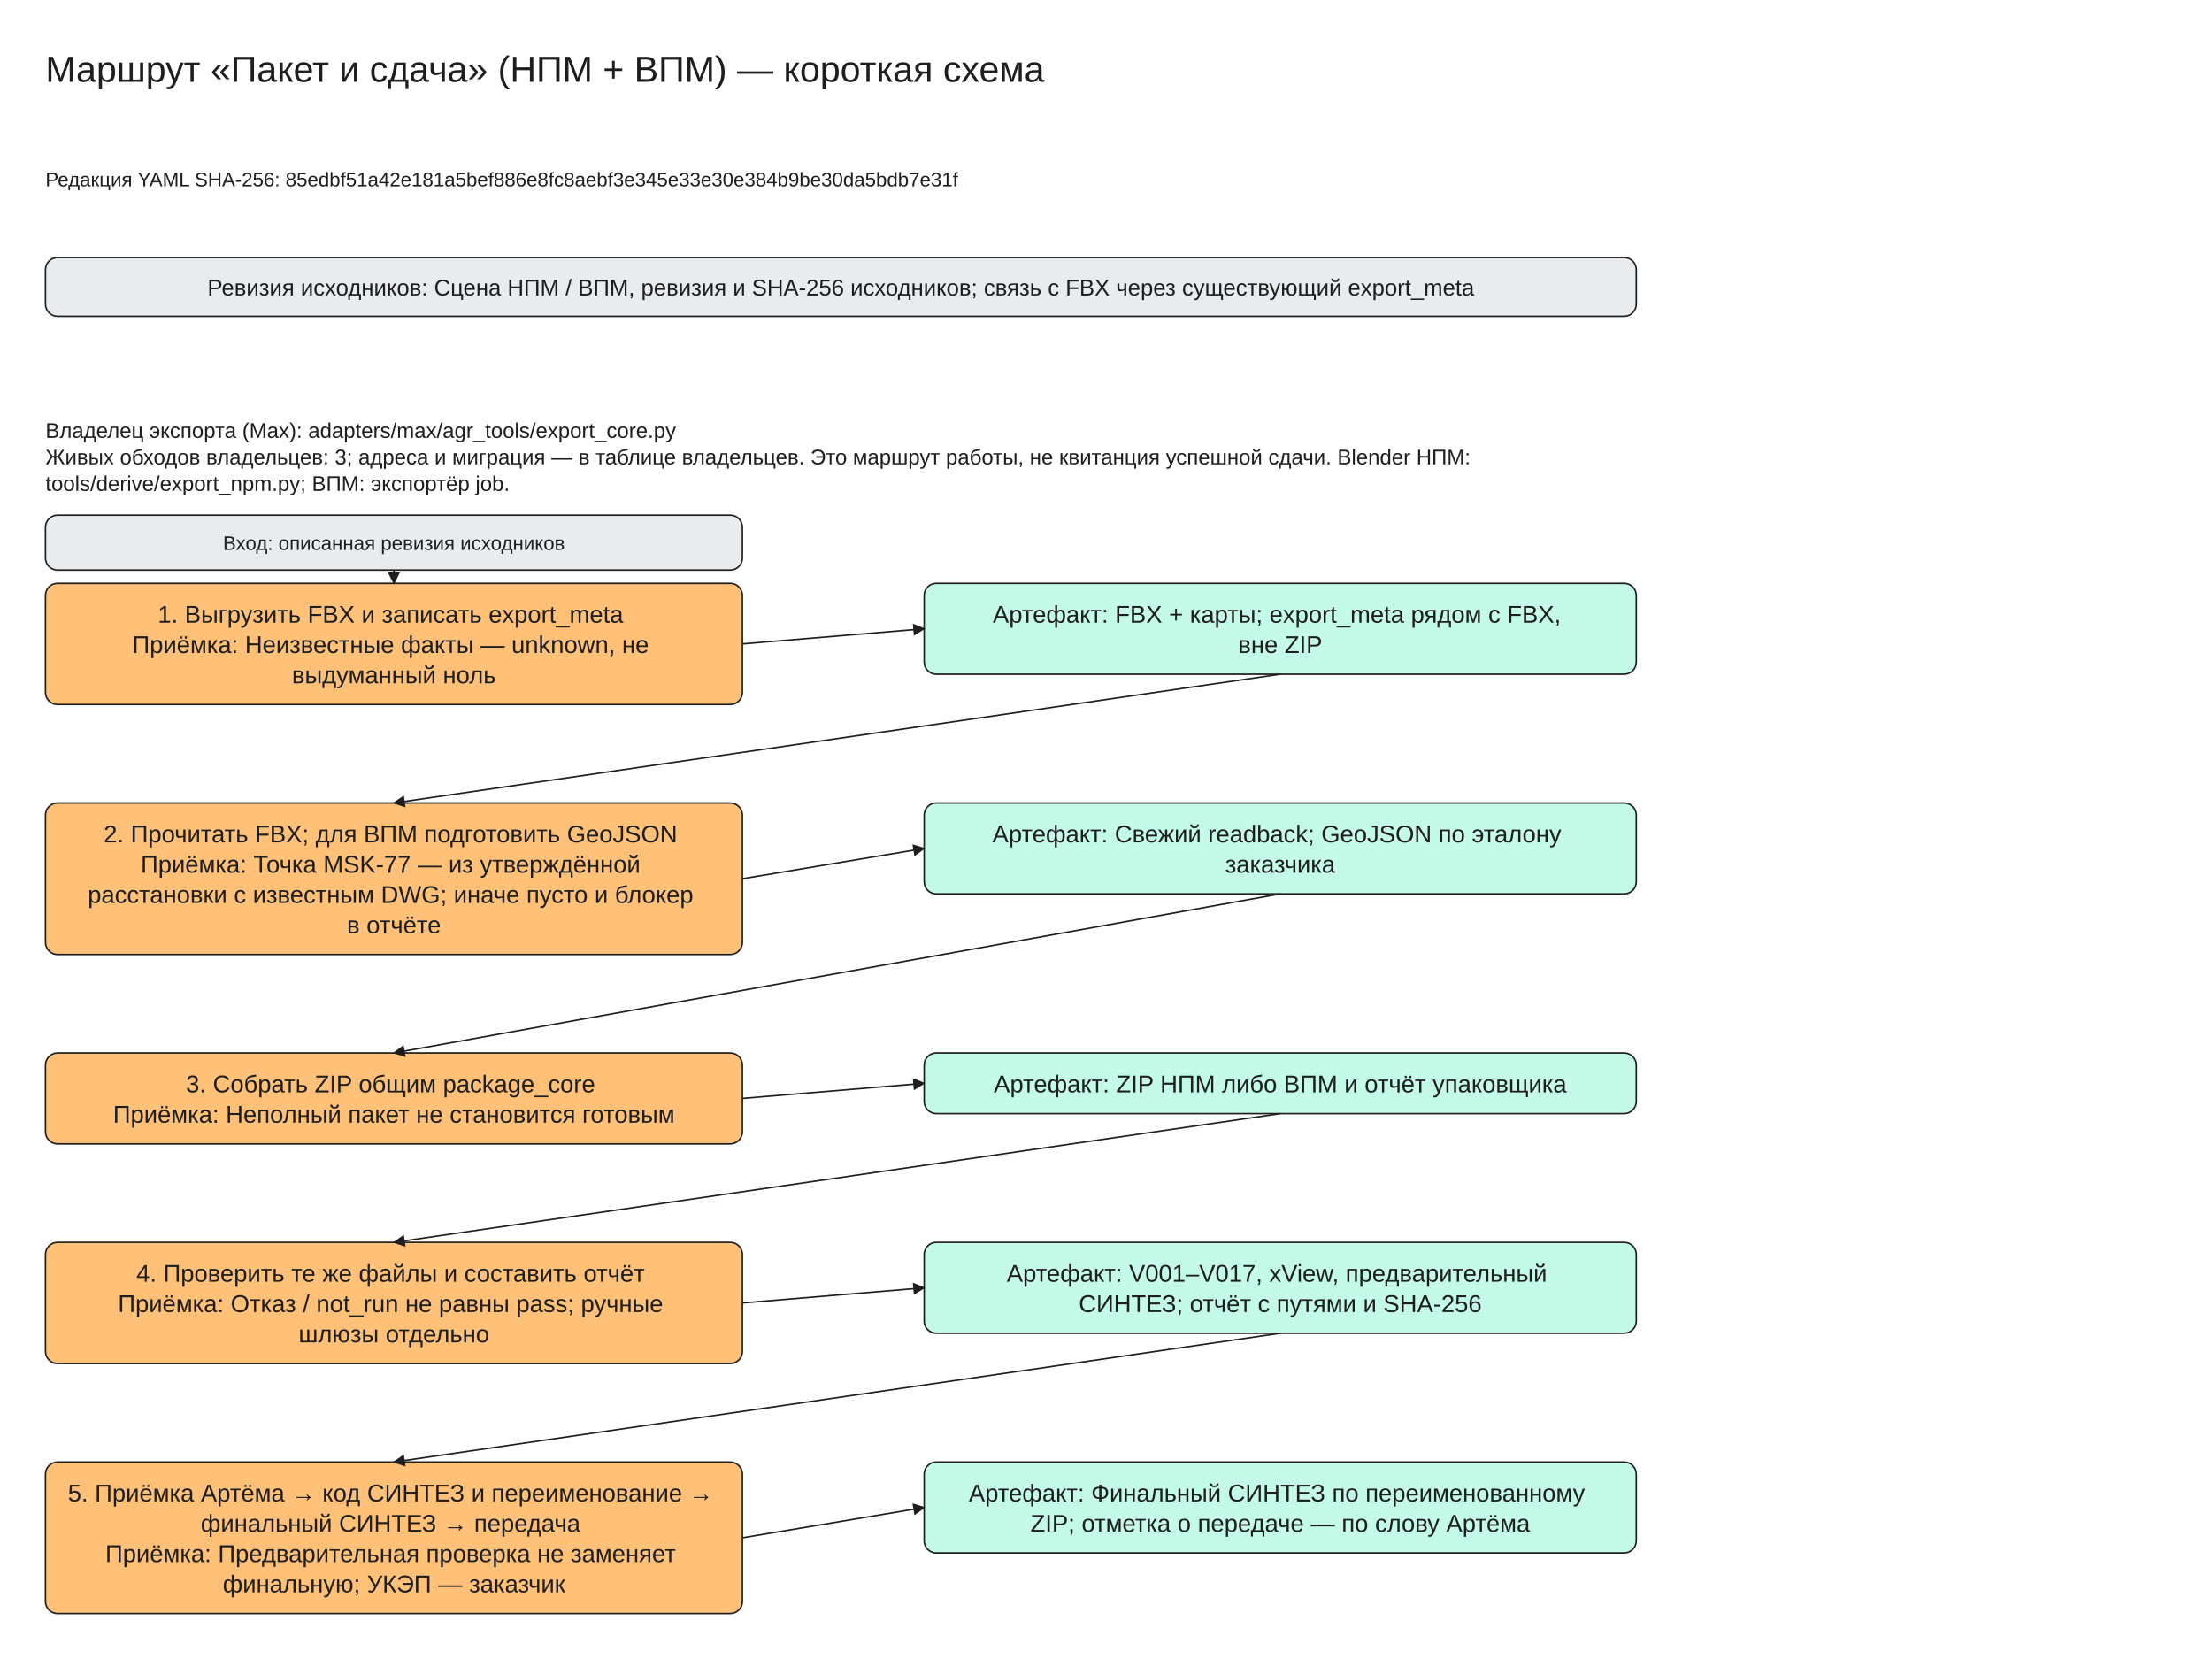
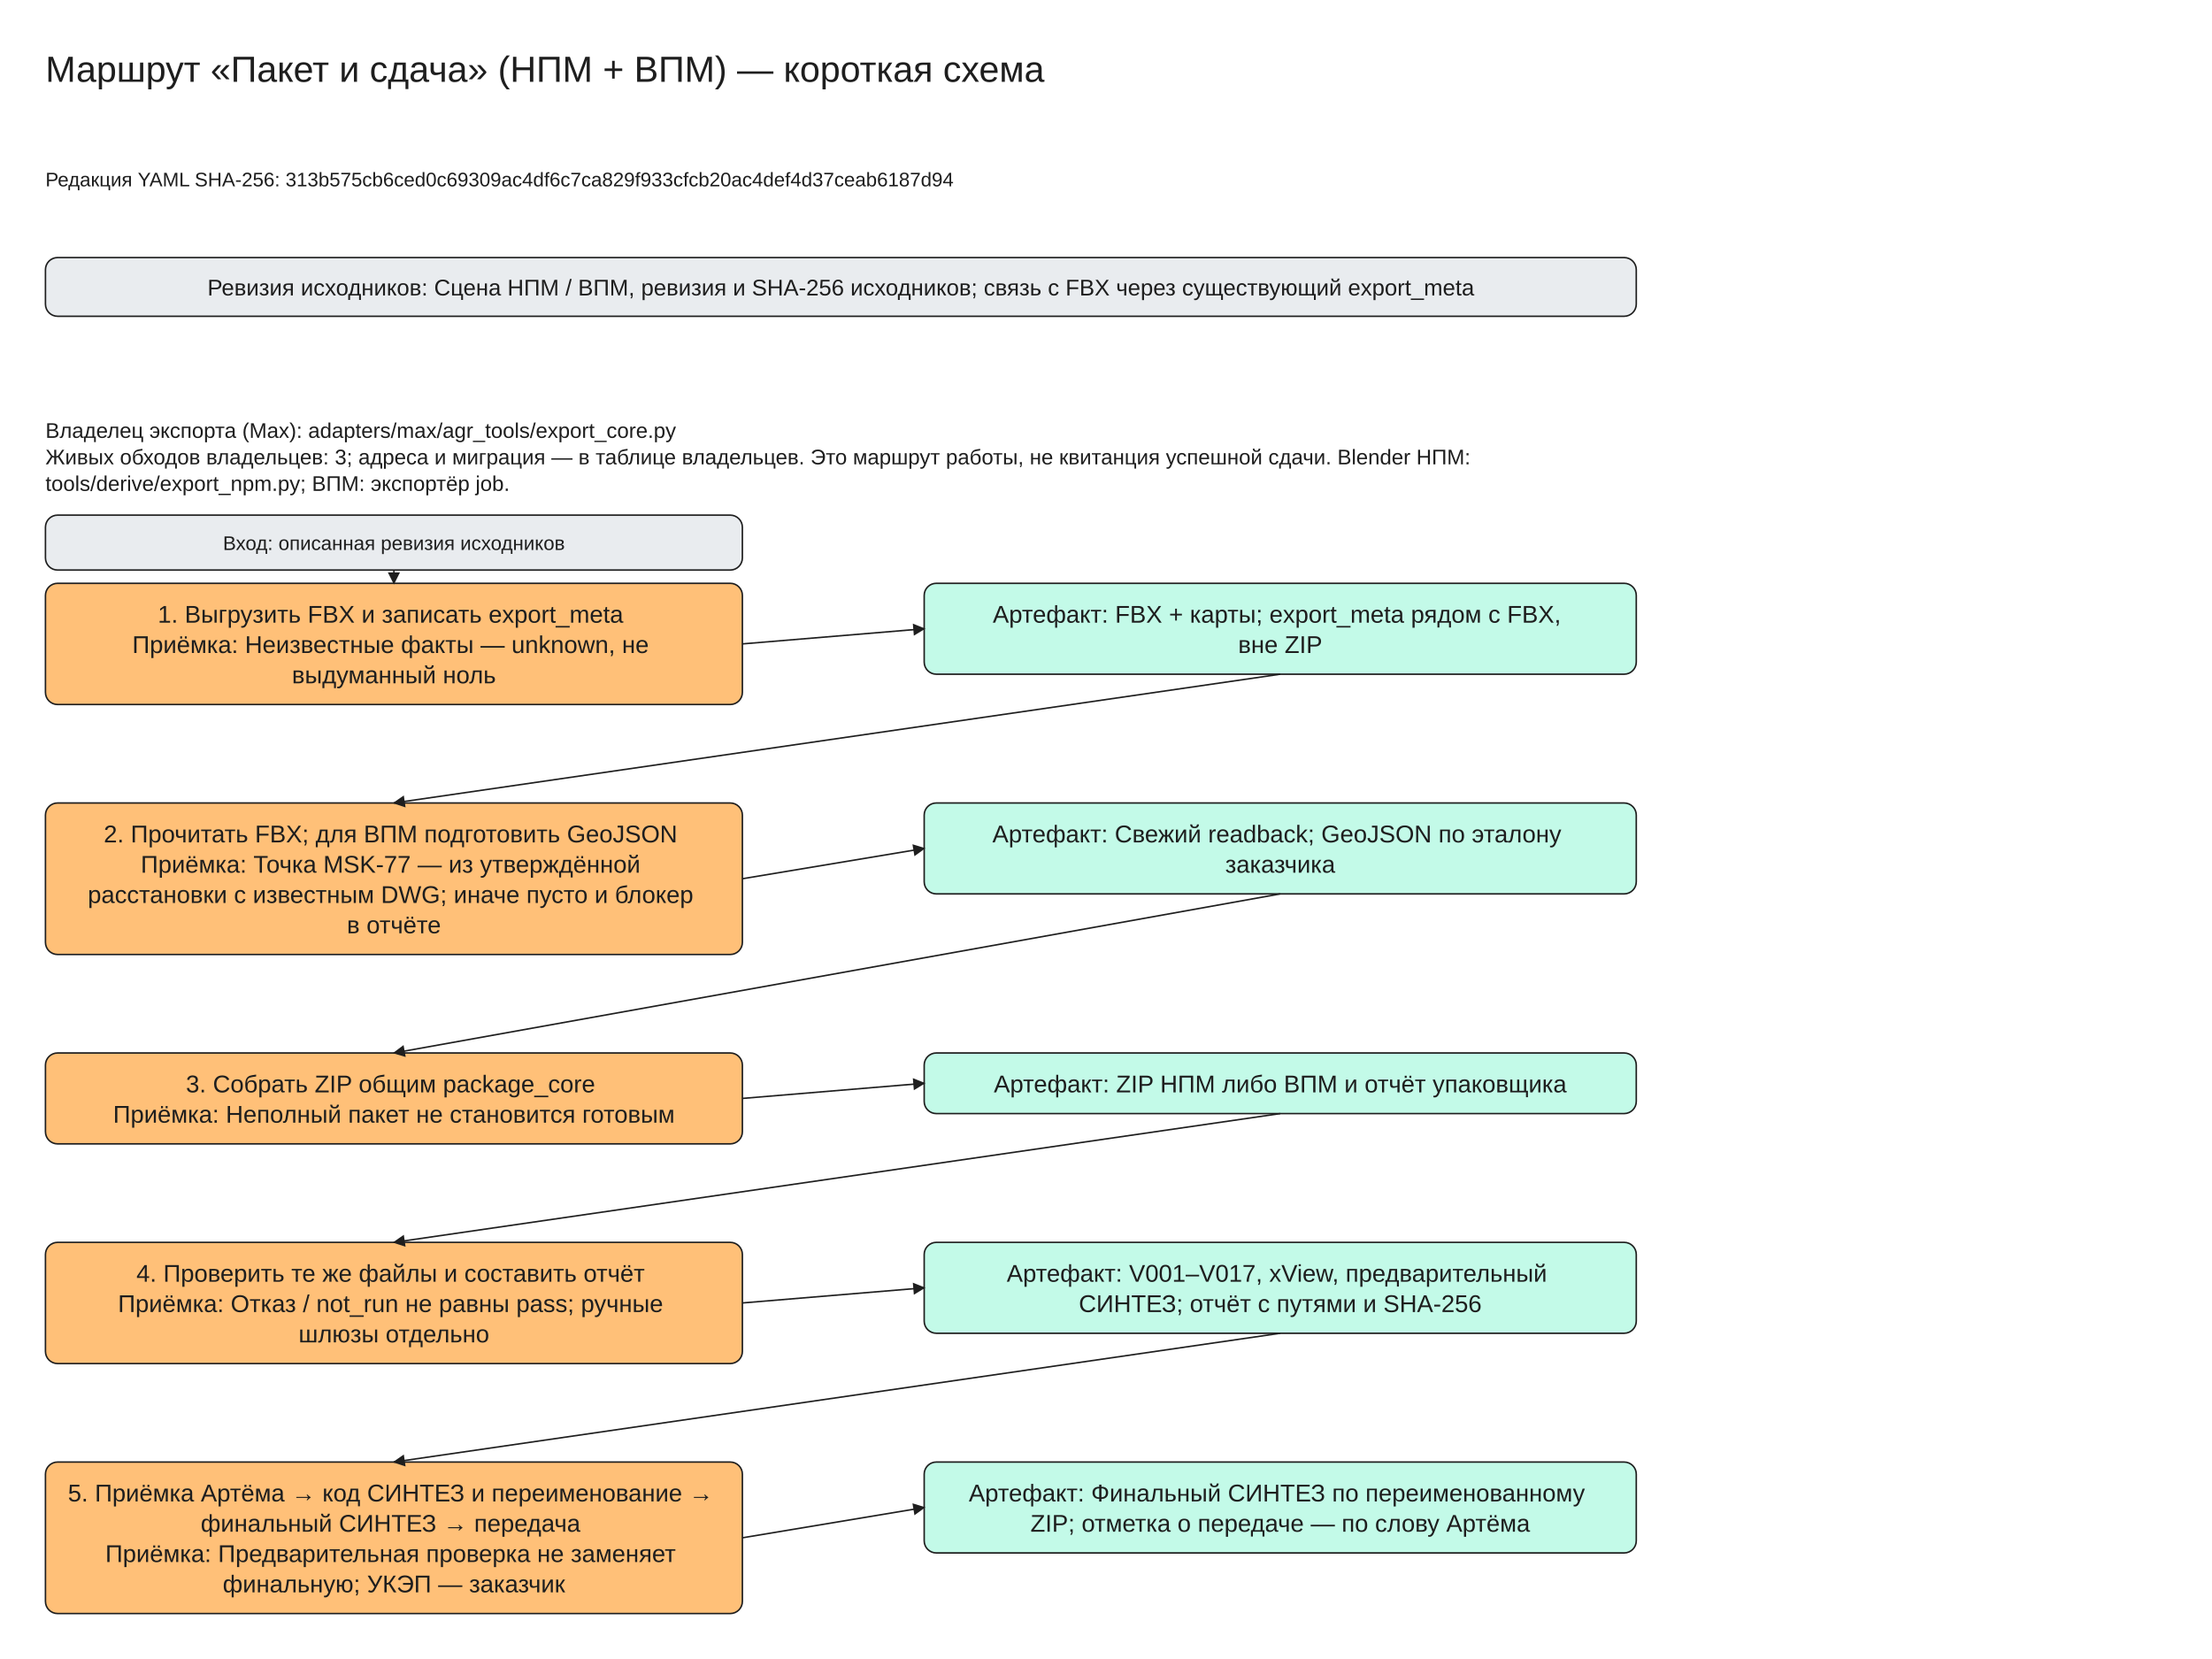
<svg xmlns="http://www.w3.org/2000/svg" viewBox="0 -30 1460 1095" width="1460" height="1095" font-family="Segoe UI, Arial, sans-serif">
  <defs>
    <marker id="arrow" viewBox="0 0 10 10" refX="9" refY="5" markerWidth="8" markerHeight="8" orient="auto-start-reverse">
      <path d="M0,0 L10,5 L0,10 z" fill="#1e1e1e" />
    </marker>
  </defs>
  <rect x="0" y="-30" width="1460" height="1095" fill="#ffffff" />
  <rect x="30" y="140" width="1050" height="38.75" rx="8" fill="#e9ecef" stroke="#1e1e1e" />
  <rect x="30" y="355" width="460" height="80.0" rx="8" fill="#ffc078" stroke="#1e1e1e" />
  <rect x="610" y="355" width="470" height="60.0" rx="8" fill="#c3fae8" stroke="#1e1e1e" />
  <rect x="30" y="310" width="460" height="36.25" rx="8" fill="#e9ecef" stroke="#1e1e1e" />
  <line x1="260.0" y1="346.25" x2="260.0" y2="355.0" stroke="#1e1e1e" marker-end="url(#arrow)" />
  <line x1="490" y1="395.0" x2="610" y2="385.0" stroke="#1e1e1e" marker-end="url(#arrow)" />
  <rect x="30" y="500.0" width="460" height="100.0" rx="8" fill="#ffc078" stroke="#1e1e1e" />
  <rect x="610" y="500.0" width="470" height="60.0" rx="8" fill="#c3fae8" stroke="#1e1e1e" />
  <line x1="845.0" y1="415.0" x2="260.0" y2="500.0" stroke="#1e1e1e" marker-end="url(#arrow)" />
  <line x1="490" y1="550.0" x2="610" y2="530.0" stroke="#1e1e1e" marker-end="url(#arrow)" />
  <rect x="30" y="665.0" width="460" height="60.0" rx="8" fill="#ffc078" stroke="#1e1e1e" />
  <rect x="610" y="665.0" width="470" height="40.0" rx="8" fill="#c3fae8" stroke="#1e1e1e" />
  <line x1="845.0" y1="560.0" x2="260.0" y2="665.0" stroke="#1e1e1e" marker-end="url(#arrow)" />
  <line x1="490" y1="695.0" x2="610" y2="685.0" stroke="#1e1e1e" marker-end="url(#arrow)" />
  <rect x="30" y="790.0" width="460" height="80.0" rx="8" fill="#ffc078" stroke="#1e1e1e" />
  <rect x="610" y="790.0" width="470" height="60.0" rx="8" fill="#c3fae8" stroke="#1e1e1e" />
  <line x1="845.0" y1="705.0" x2="260.0" y2="790.0" stroke="#1e1e1e" marker-end="url(#arrow)" />
  <line x1="490" y1="830.0" x2="610" y2="820.0" stroke="#1e1e1e" marker-end="url(#arrow)" />
  <rect x="30" y="935.0" width="460" height="100.0" rx="8" fill="#ffc078" stroke="#1e1e1e" />
  <rect x="610" y="935.0" width="470" height="60.0" rx="8" fill="#c3fae8" stroke="#1e1e1e" />
  <line x1="845.0" y1="850.0" x2="260.0" y2="935.0" stroke="#1e1e1e" marker-end="url(#arrow)" />
  <line x1="490" y1="985.0" x2="610" y2="965.0" stroke="#1e1e1e" marker-end="url(#arrow)" />
  <text x="30" y="0" font-size="24" text-anchor="start" fill="#1e1e1e">
    <tspan x="30" dy="24">Маршрут «Пакет и сдача» (НПМ + ВПМ) — короткая схема</tspan>
  </text>
  <text x="30" y="80" font-size="13" text-anchor="start" fill="#1e1e1e">
-     <tspan x="30" dy="13">Редакция YAML SHA-256: 85edbf51a42e181a5bef886e8fc8aebf3e345e33e30e384b9be30da5bdb7e31f</tspan>
+     <tspan x="30" dy="13">Редакция YAML SHA-256: 313b575cb6ced0c69309ac4df6c7ca829f933cfcb20ac4def4d37ceab6187d94</tspan>
  </text>
  <text x="555.0" y="150.0" font-size="15" text-anchor="middle" fill="#1e1e1e">
    <tspan x="555.0" dy="15">Ревизия исходников: Сцена НПМ / ВПМ, ревизия и SHA-256 исходников; связь с FBX через существующий export_meta</tspan>
  </text>
  <text x="30" y="245" font-size="14" text-anchor="start" fill="#1e1e1e">
    <tspan x="30" dy="14">Владелец экспорта (Max): adapters/max/agr_tools/export_core.py</tspan>
    <tspan x="30" dy="17.5">Живых обходов владельцев: 3; адреса и миграция — в таблице владельцев. Это маршрут работы, не квитанция успешной сдачи. Blender НПМ:</tspan>
    <tspan x="30" dy="17.5">tools/derive/export_npm.py; ВПМ: экспортёр job.</tspan>
  </text>
  <text x="260.0" y="365.0" font-size="16" text-anchor="middle" fill="#1e1e1e">
    <tspan x="260.0" dy="16">1. Выгрузить FBX и записать export_meta</tspan>
    <tspan x="260.0" dy="20.0">Приёмка: Неизвестные факты — unknown, не</tspan>
    <tspan x="260.0" dy="20.0">выдуманный ноль</tspan>
  </text>
  <text x="845.0" y="365.0" font-size="16" text-anchor="middle" fill="#1e1e1e">
    <tspan x="845.0" dy="16">Артефакт: FBX + карты; export_meta рядом с FBX,</tspan>
    <tspan x="845.0" dy="20.0">вне ZIP</tspan>
  </text>
  <text x="260.0" y="320.0" font-size="13" text-anchor="middle" fill="#1e1e1e">
    <tspan x="260.0" dy="13">Вход: описанная ревизия исходников</tspan>
  </text>
  <text x="260.0" y="510.0" font-size="16" text-anchor="middle" fill="#1e1e1e">
    <tspan x="260.0" dy="16">2. Прочитать FBX; для ВПМ подготовить GeoJSON</tspan>
    <tspan x="260.0" dy="20.0">Приёмка: Точка MSK-77 — из утверждённой</tspan>
    <tspan x="260.0" dy="20.0">расстановки с известным DWG; иначе пусто и блокер</tspan>
    <tspan x="260.0" dy="20.0">в отчёте</tspan>
  </text>
  <text x="845.0" y="510.0" font-size="16" text-anchor="middle" fill="#1e1e1e">
    <tspan x="845.0" dy="16">Артефакт: Свежий readback; GeoJSON по эталону</tspan>
    <tspan x="845.0" dy="20.0">заказчика</tspan>
  </text>
  <text x="260.0" y="675.0" font-size="16" text-anchor="middle" fill="#1e1e1e">
    <tspan x="260.0" dy="16">3. Собрать ZIP общим package_core</tspan>
    <tspan x="260.0" dy="20.0">Приёмка: Неполный пакет не становится готовым</tspan>
  </text>
  <text x="845.0" y="675.0" font-size="16" text-anchor="middle" fill="#1e1e1e">
    <tspan x="845.0" dy="16">Артефакт: ZIP НПМ либо ВПМ и отчёт упаковщика</tspan>
  </text>
  <text x="260.0" y="800.0" font-size="16" text-anchor="middle" fill="#1e1e1e">
    <tspan x="260.0" dy="16">4. Проверить те же файлы и составить отчёт</tspan>
    <tspan x="260.0" dy="20.0">Приёмка: Отказ / not_run не равны pass; ручные</tspan>
    <tspan x="260.0" dy="20.0">шлюзы отдельно</tspan>
  </text>
  <text x="845.0" y="800.0" font-size="16" text-anchor="middle" fill="#1e1e1e">
    <tspan x="845.0" dy="16">Артефакт: V001–V017, xView, предварительный</tspan>
    <tspan x="845.0" dy="20.0">СИНТЕЗ; отчёт с путями и SHA-256</tspan>
  </text>
  <text x="260.0" y="945.0" font-size="16" text-anchor="middle" fill="#1e1e1e">
    <tspan x="260.0" dy="16">5. Приёмка Артёма → код СИНТЕЗ и переименование →</tspan>
    <tspan x="260.0" dy="20.0">финальный СИНТЕЗ → передача</tspan>
    <tspan x="260.0" dy="20.0">Приёмка: Предварительная проверка не заменяет</tspan>
    <tspan x="260.0" dy="20.0">финальную; УКЭП — заказчик</tspan>
  </text>
  <text x="845.0" y="945.0" font-size="16" text-anchor="middle" fill="#1e1e1e">
    <tspan x="845.0" dy="16">Артефакт: Финальный СИНТЕЗ по переименованному</tspan>
    <tspan x="845.0" dy="20.0">ZIP; отметка о передаче — по слову Артёма</tspan>
  </text>
</svg>
